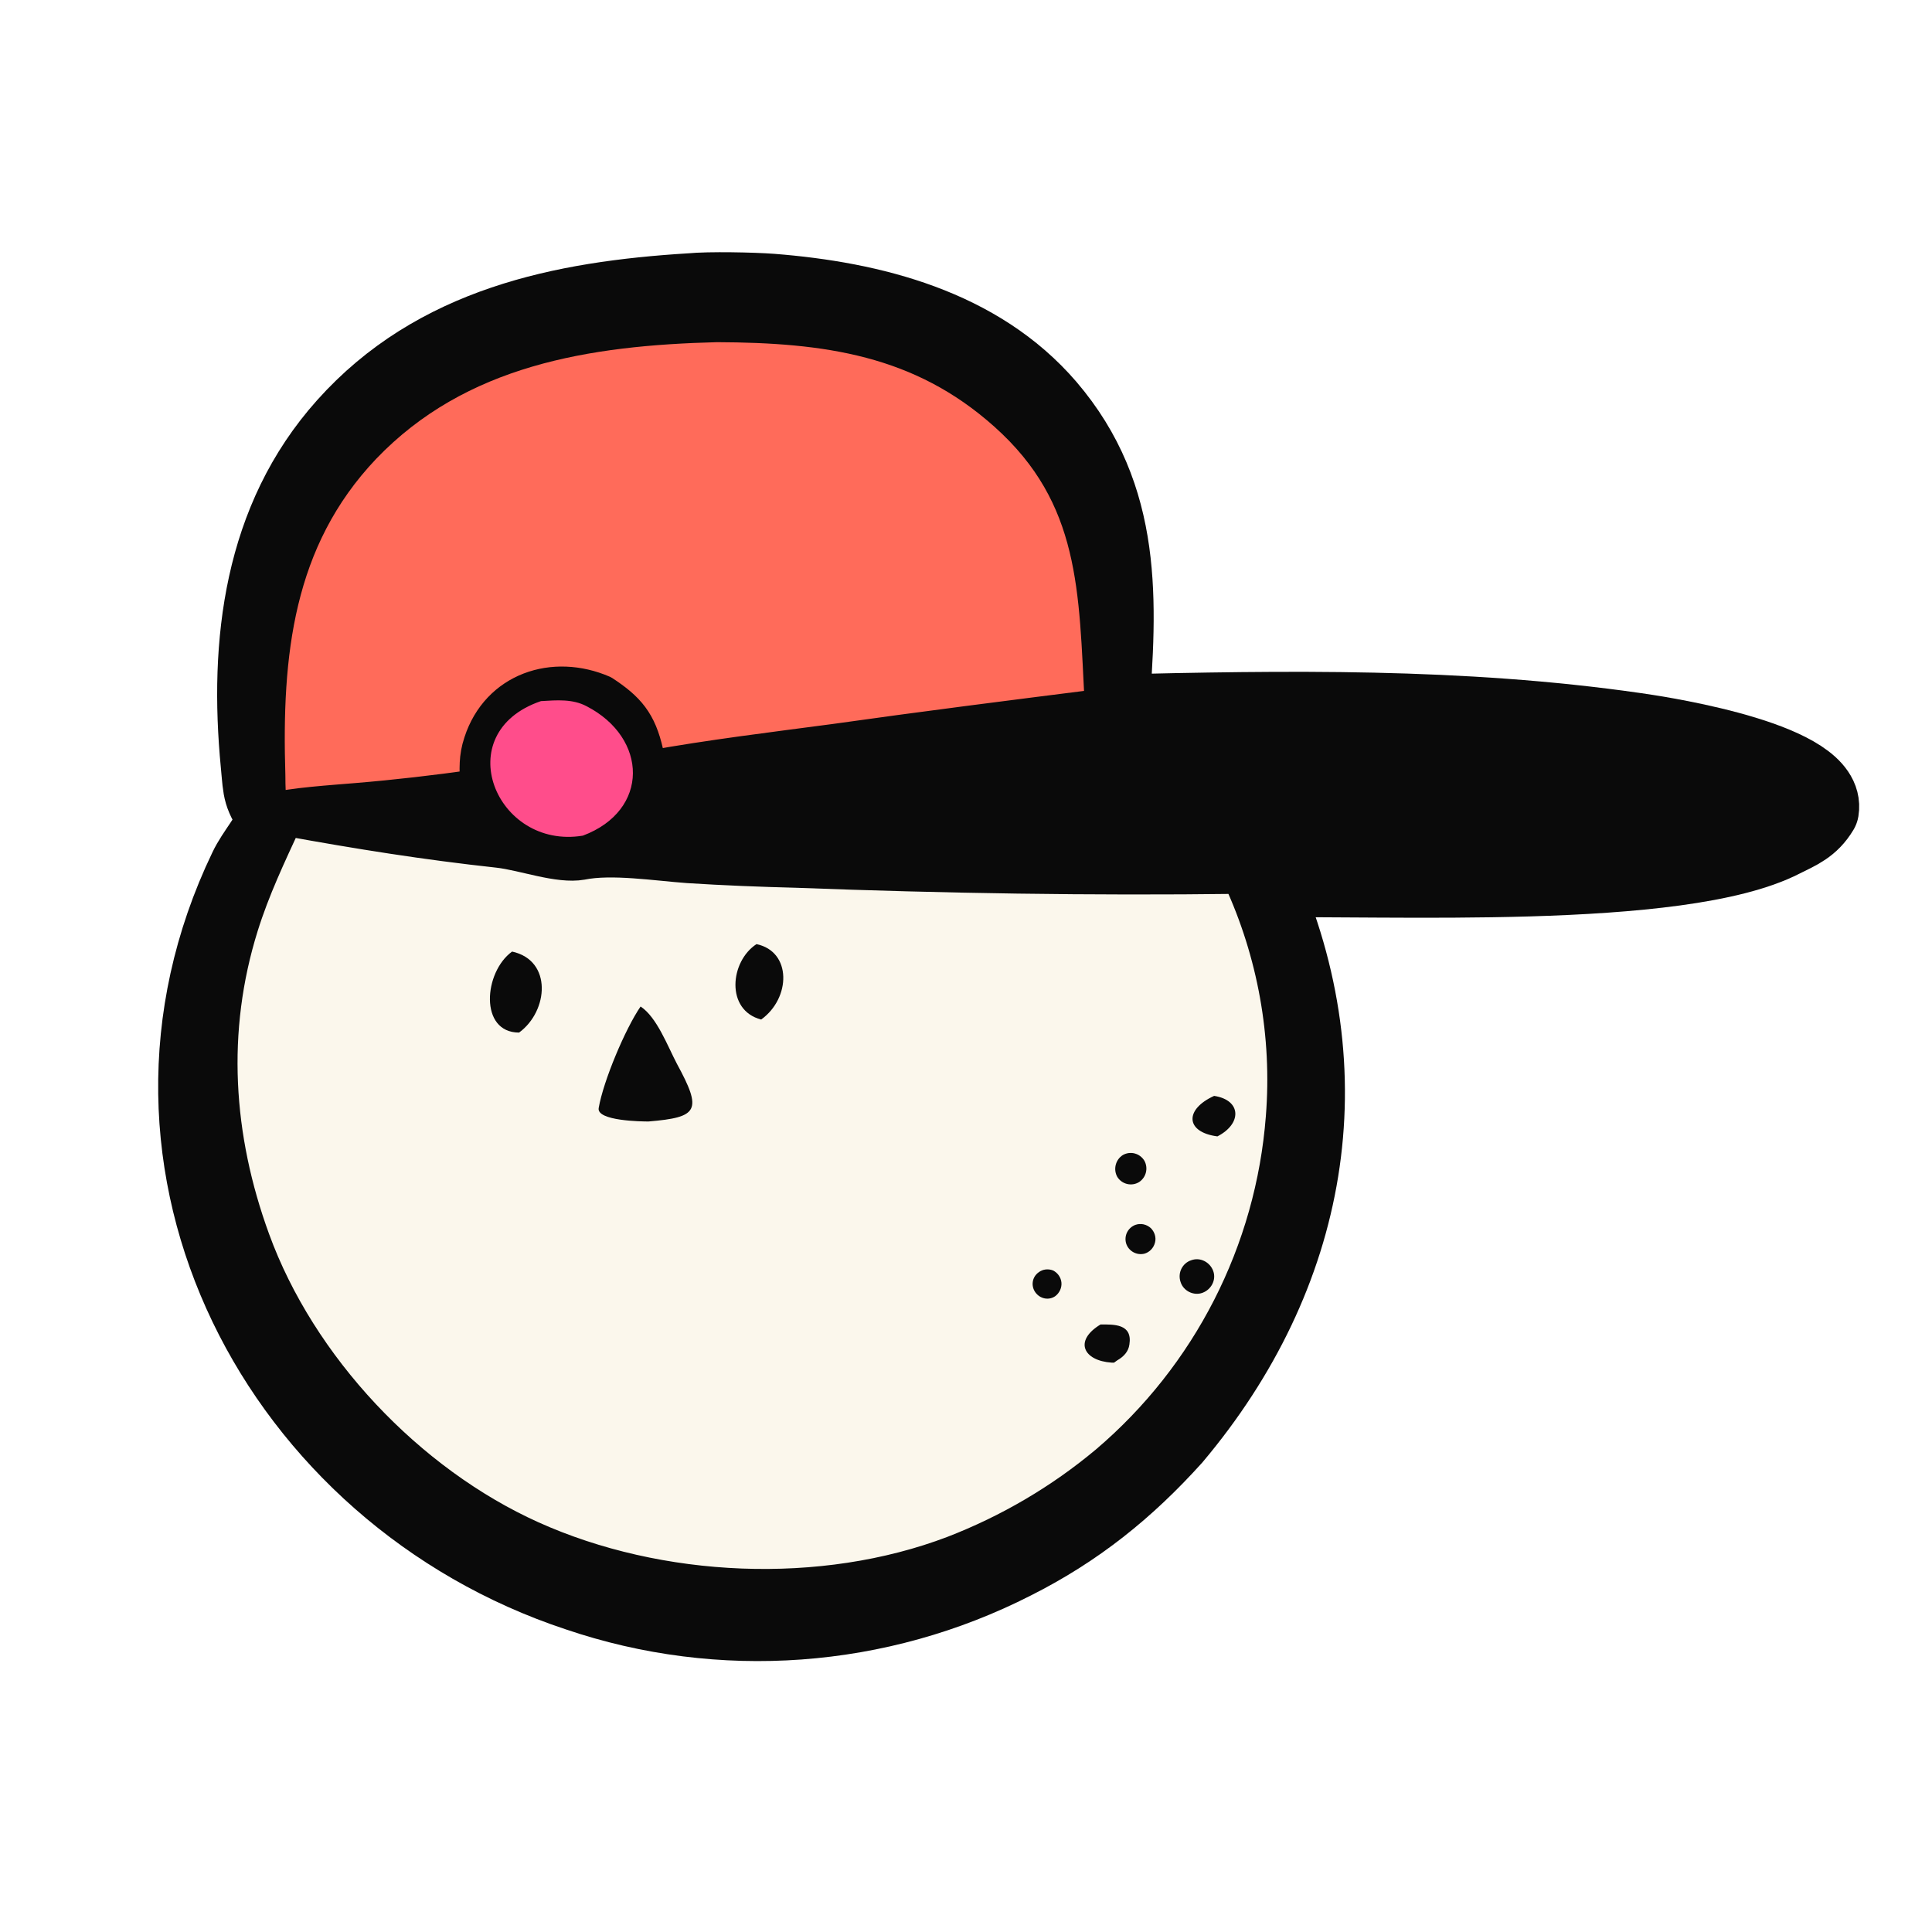
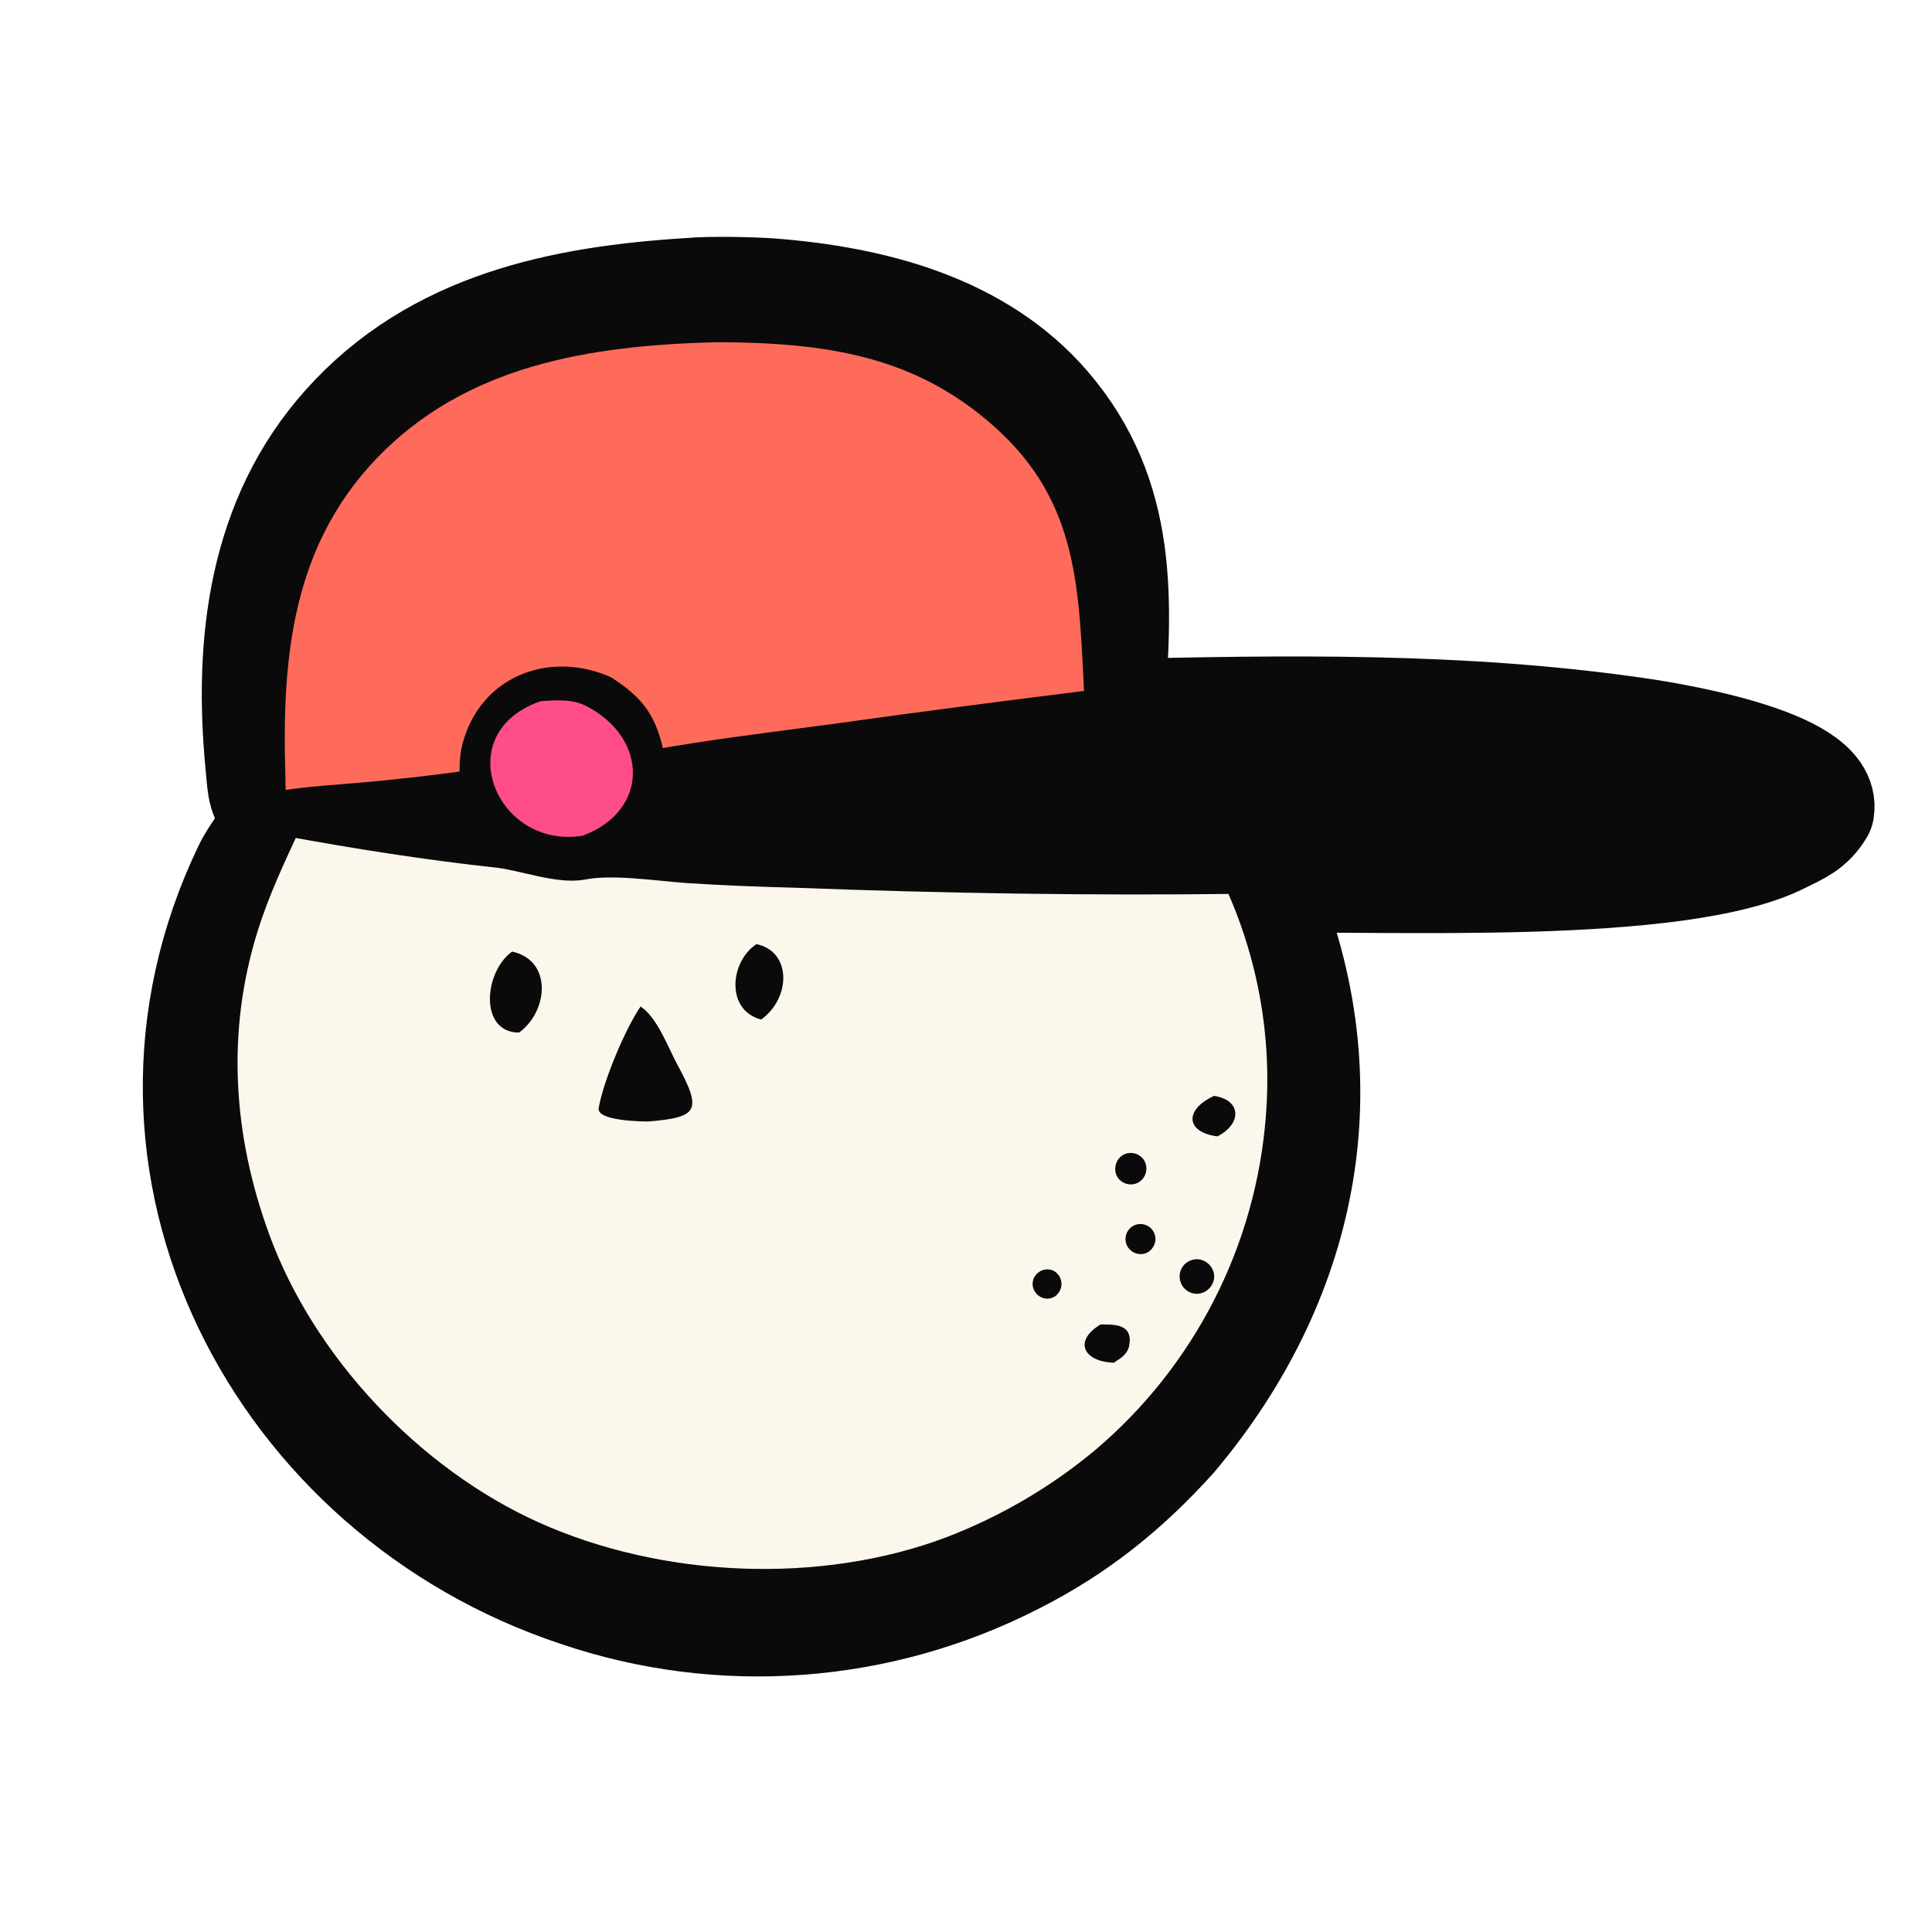
<svg xmlns="http://www.w3.org/2000/svg" viewBox="352 317 415 415">
-   <g data-outlined="1" fill="#0a0a0a" stroke="#0a0a0a" stroke-width="16.6" stroke-linejoin="round">
+   <g data-outlined="1" fill="#0a0a0a" stroke="#0a0a0a" stroke-width="23.2" stroke-linejoin="round">
    <path d="M500.3 379.7C504.4 379.3 513.7 379.5 517.7 379.8C539.4 381.5 562.2 387.3 576.9 404.4C593.6 423.9 592.3 446.2 590.5 470.2C628.2 469.3 665.8 468.7 703.3 474.1C711.1 475.2 744.7 480.7 743 491C740.9 494.5 738.3 495.5 734.9 497.2C712.8 508.6 649.3 505.2 622.5 505.8C641.2 547.7 633.3 590.9 604 625.7C593.9 636.9 583.2 645.5 569.7 652.3C540.7 667.1 506.9 669.6 476.1 659.1C412.1 637.9 374.5 567.4 405.1 503.7C406.8 500.1 410 496.8 411.4 492.8C408 487.3 408.3 487.5 407.7 481.1C405.2 455.1 408.3 428.6 426.3 408.5C445.6 386.9 472.7 381.4 500.3 379.7Z" />
    <path d="M413.6 493.3C429 496.1 443.4 498.4 459 500.1C464.4 500.7 471.9 503.6 477 502.7C483.4 501.4 492.9 502.9 499.8 503.4C507.6 503.9 515.4 504.2 523.2 504.4C554.8 505.6 586.4 506.1 618 505.7C625.4 521.7 628.6 539.4 627.2 557C625 585.7 611.4 612.3 589.5 630.9C579.7 639.1 568.6 645.6 556.7 650.2C528.6 660.9 493.6 659.3 466.3 647C439.9 635.1 416.6 610.4 406.7 583.2C398.7 561.3 397.2 538.4 404.2 516C406.7 508 410.1 500.9 413.6 493.3Z" />
    <path d="M489.6 533.2C493.1 535.5 495.4 541.7 497.4 545.5C502.9 555.6 502 557 491.3 557.9C489.9 557.9 480.1 557.8 480.6 555C481.6 549.2 486.3 538 489.6 533.2Z" />
    <path d="M506 387.2C529.4 387.3 549.7 390 567.8 406.2C587.5 423.8 587 444 588.3 468.3C569.3 470.7 550.3 473.1 531.2 475.8C518.4 477.5 504.4 479.2 491.7 481.5C491.6 480.6 491.4 479.6 491.2 478.6C489.7 471.9 487.2 469 481.7 465.4C470.9 460.7 458.7 464.7 454.9 476.4C453.8 479.7 454 482.1 454.1 485.6C445.6 486.8 437 487.8 428.5 488.5C423.9 488.9 414.2 489.5 410.3 490.7C410.1 488.3 410 486 410 483.6C409.2 457.7 411.6 433.1 430.4 413.3C450.6 392.2 478.2 387.9 506 387.2Z" />
    <path d="M468.2 467.6C471.6 467.4 475 467.1 478 468.7C491.2 475.5 491.6 491.1 477.2 496.5C458.5 499.6 448.2 474.4 468.2 467.6Z" />
  </g>
  <path fill="#0a0a0a" d="M500.3 379.7C504.4 379.3 513.7 379.5 517.7 379.8C539.4 381.5 562.2 387.3 576.9 404.4C593.6 423.9 592.3 446.2 590.5 470.2C628.2 469.3 665.8 468.7 703.3 474.1C711.1 475.2 744.7 480.7 743 491C740.9 494.5 738.3 495.5 734.9 497.2C712.8 508.6 649.3 505.2 622.5 505.8C641.2 547.7 633.3 590.9 604 625.7C593.9 636.9 583.2 645.5 569.7 652.3C540.7 667.1 506.9 669.6 476.1 659.1C412.1 637.9 374.5 567.4 405.1 503.7C406.8 500.1 410 496.8 411.4 492.8C408 487.3 408.3 487.5 407.7 481.1C405.2 455.1 408.3 428.6 426.3 408.5C445.6 386.9 472.7 381.4 500.3 379.7Z" />
  <path stroke="#0a0a0a" stroke-width="6.6" stroke-linejoin="round" fill="#fbf7ec" d="M413.6 493.3C429 496.1 443.4 498.4 459 500.1C464.4 500.7 471.9 503.6 477 502.7C483.4 501.4 492.9 502.9 499.8 503.4C507.6 503.9 515.4 504.2 523.2 504.4C554.8 505.6 586.4 506.1 618 505.7C625.4 521.7 628.6 539.4 627.2 557C625 585.7 611.4 612.3 589.5 630.9C579.7 639.1 568.6 645.6 556.7 650.2C528.6 660.9 493.6 659.3 466.3 647C439.9 635.1 416.6 610.4 406.7 583.2C398.7 561.3 397.2 538.4 404.2 516C406.7 508 410.1 500.9 413.6 493.3Z" />
  <path fill="#0a0a0a" d="M489.6 533.2C493.1 535.5 495.4 541.7 497.4 545.5C502.9 555.6 502 557 491.3 557.9C489.9 557.9 480.1 557.8 480.6 555C481.6 549.2 486.3 538 489.6 533.2Z" />
  <path fill="#0a0a0a" d="M462 521.4C470.7 523.3 469.8 534.2 463.5 538.8C454.9 538.8 455.9 525.8 462 521.4Z" />
  <path fill="#0a0a0a" d="M514.5 519.8C522.1 521.4 521.9 531.4 515.5 536C507.8 534 508.8 523.5 514.5 519.8Z" />
  <path fill="#0a0a0a" d="M588.4 601.5C591.2 601.5 595.3 601.3 594.6 605.8C594.4 607.3 593.4 608.4 592 609.2L591.3 609.7L590.8 609.7C584.7 609.3 582.6 605 588.4 601.5Z" />
  <path fill="#0a0a0a" d="M612.8 552.4C618.7 553.3 618.8 558.4 613.5 561.1C606.6 560.2 606.4 555.3 612.8 552.4Z" />
  <path fill="#0a0a0a" d="M607.9 587.7C609.8 587 611.9 588.1 612.6 590C613.3 591.9 612.2 594 610.3 594.7C608.4 595.4 606.2 594.3 605.6 592.4C604.9 590.4 606 588.3 607.9 587.7Z" />
  <path fill="#0a0a0a" d="M593.2 565.1C594.8 564.2 596.8 564.7 597.8 566.3C598.7 567.9 598.2 569.9 596.7 570.9C595.1 571.9 593 571.4 592 569.8C591.1 568.2 591.6 566.1 593.2 565.1Z" />
  <path fill="#0a0a0a" d="M595.9 580.1C597.1 579.7 598.3 580 599.2 580.8C600 581.6 600.4 582.8 600.1 583.9C599.8 585.1 598.9 586 597.8 586.3C596.1 586.7 594.4 585.7 593.9 584.1C593.4 582.4 594.3 580.7 595.9 580.1Z" />
  <path fill="#0a0a0a" d="M575.1 590.3C576 589.6 577.2 589.5 578.2 589.9C579.2 590.4 579.9 591.4 580 592.5C580.1 593.6 579.6 594.7 578.7 595.4C577.3 596.4 575.4 596 574.4 594.6C573.4 593.2 573.7 591.3 575.1 590.3Z" />
  <path stroke="#0a0a0a" stroke-width="6.6" stroke-linejoin="round" fill="#ff6b5a" d="M506 387.2C529.4 387.3 549.7 390 567.8 406.2C587.5 423.8 587 444 588.3 468.3C569.3 470.7 550.3 473.1 531.2 475.8C518.4 477.5 504.4 479.2 491.7 481.5C491.6 480.6 491.4 479.6 491.2 478.6C489.7 471.9 487.2 469 481.7 465.4C470.9 460.7 458.7 464.7 454.9 476.4C453.8 479.7 454 482.1 454.1 485.6C445.6 486.8 437 487.8 428.5 488.5C423.9 488.9 414.2 489.5 410.3 490.7C410.1 488.3 410 486 410 483.6C409.2 457.7 411.6 433.1 430.4 413.3C450.6 392.2 478.2 387.9 506 387.2Z" />
  <path fill="#ff4d8b" d="M468.2 467.6C471.6 467.4 475 467.1 478 468.7C491.2 475.5 491.6 491.1 477.2 496.5C458.5 499.6 448.2 474.4 468.2 467.6Z" />
</svg>
